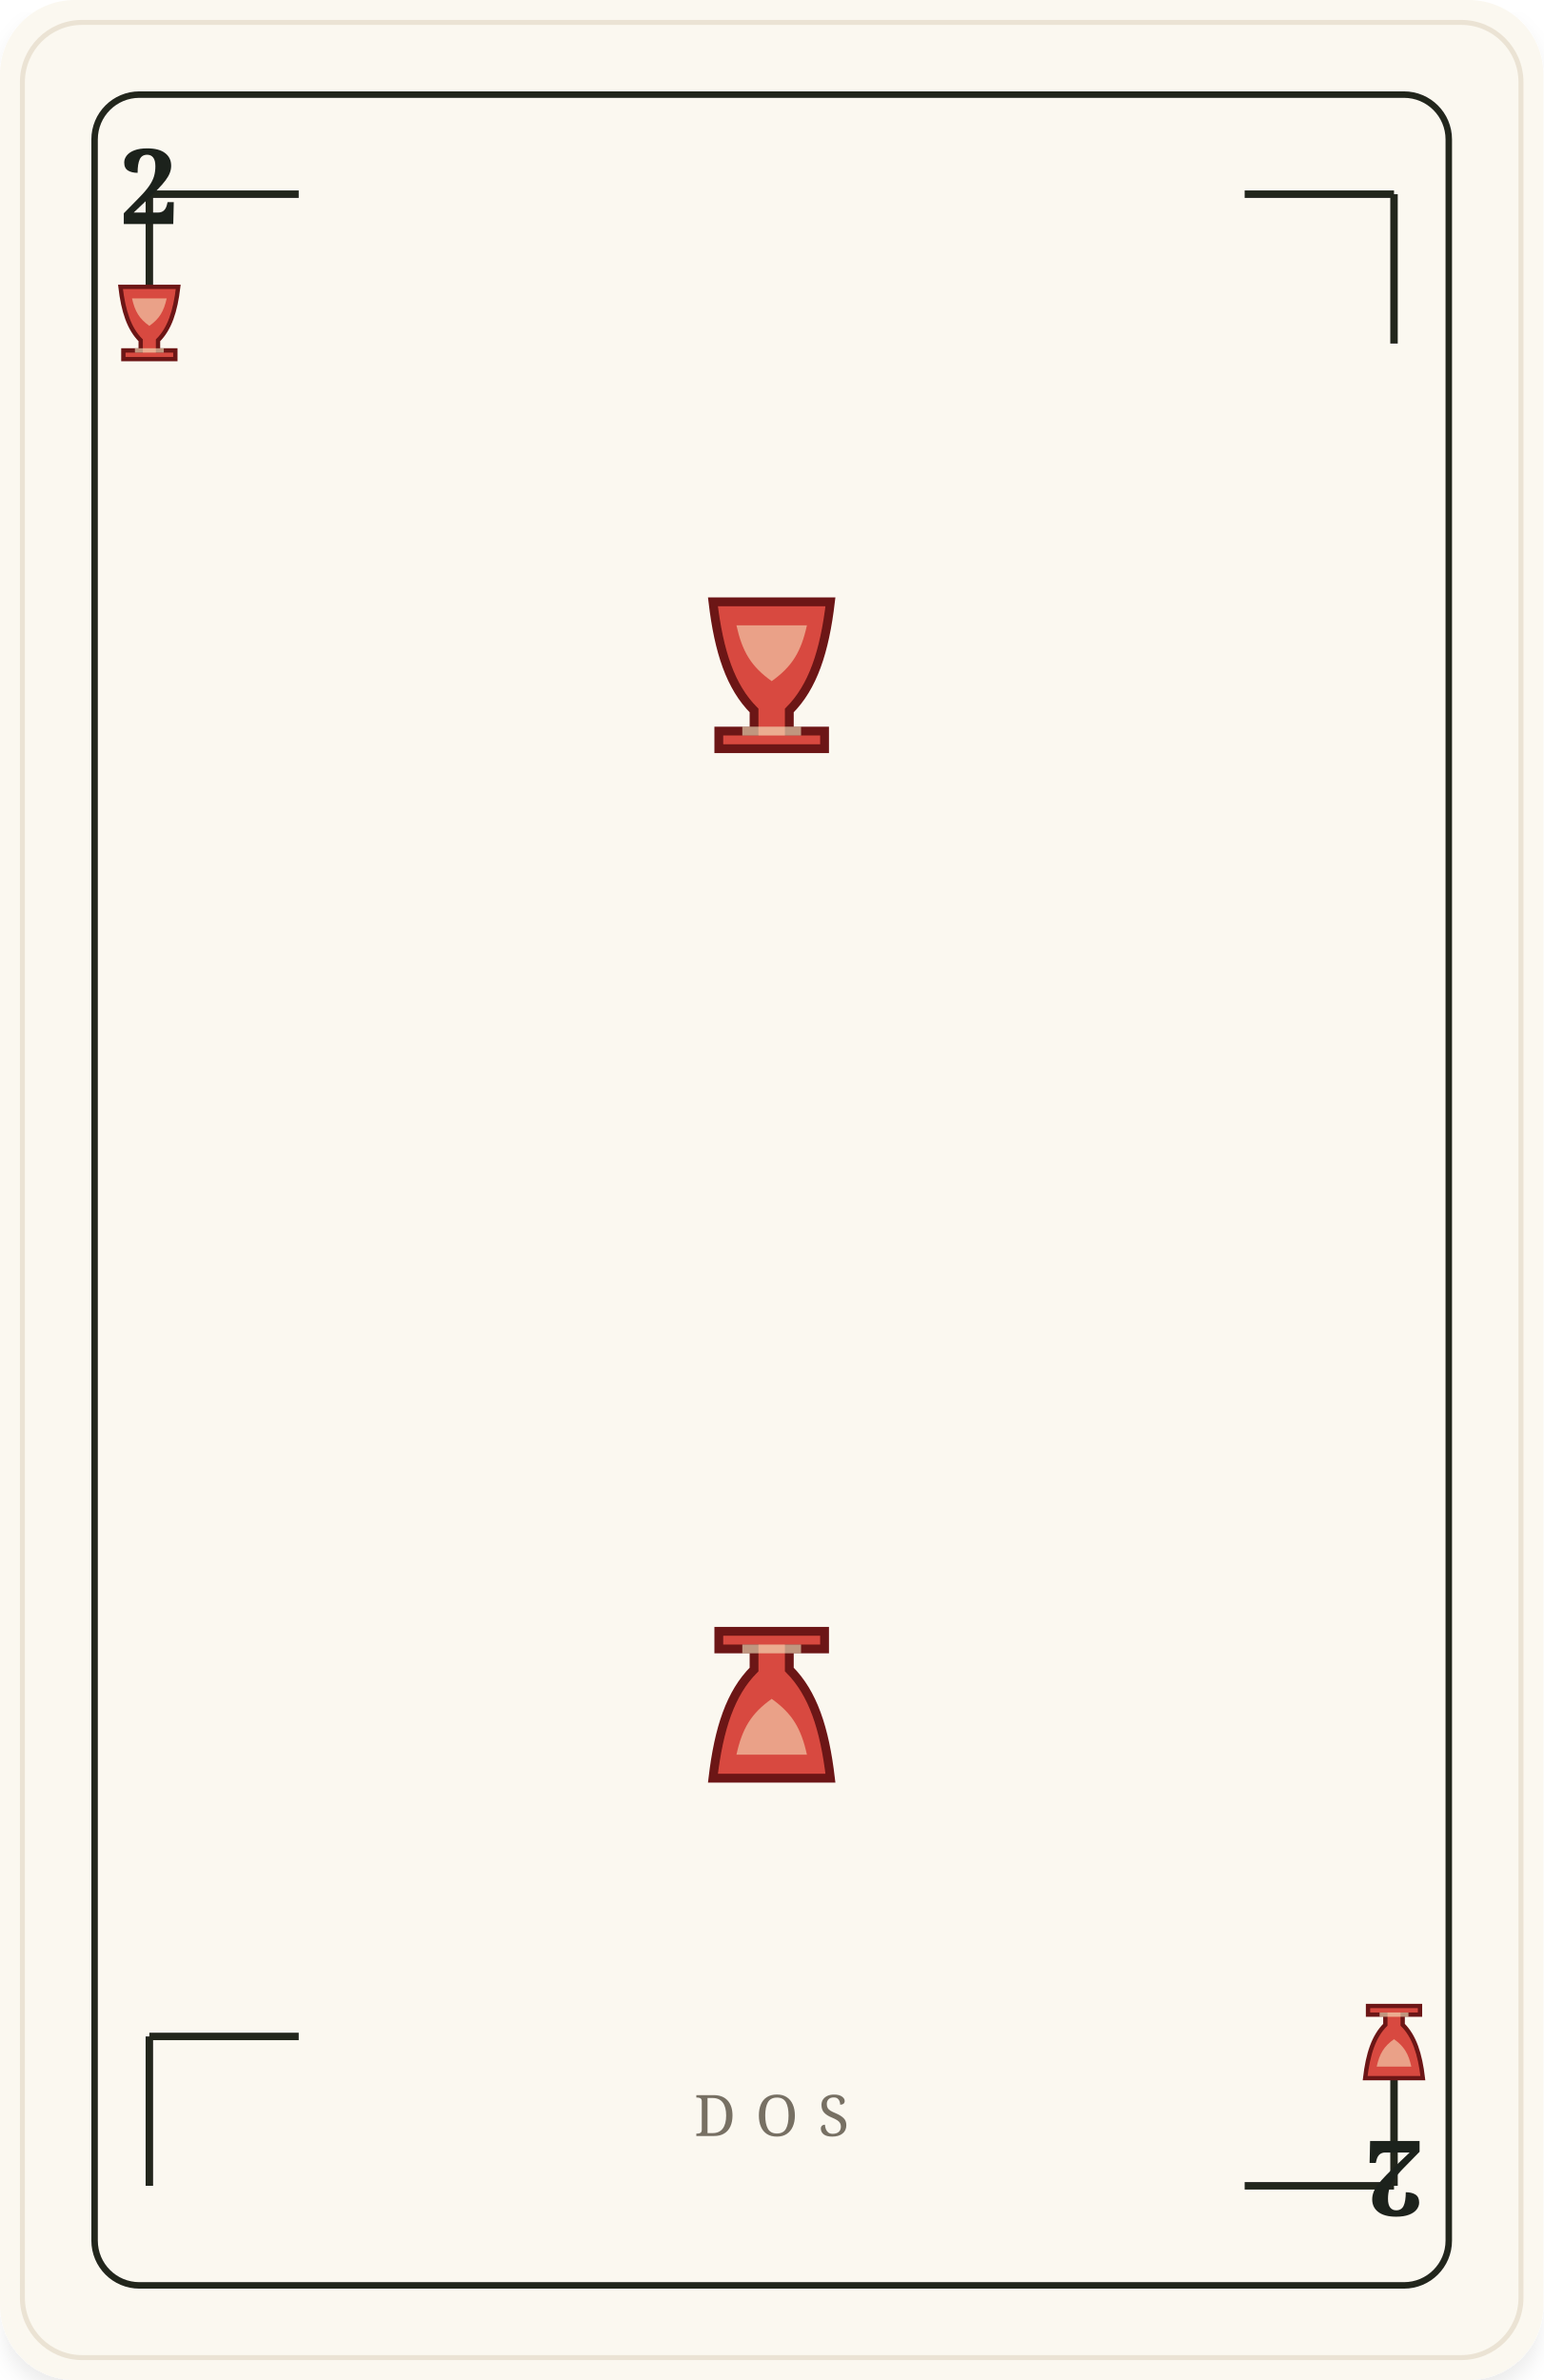
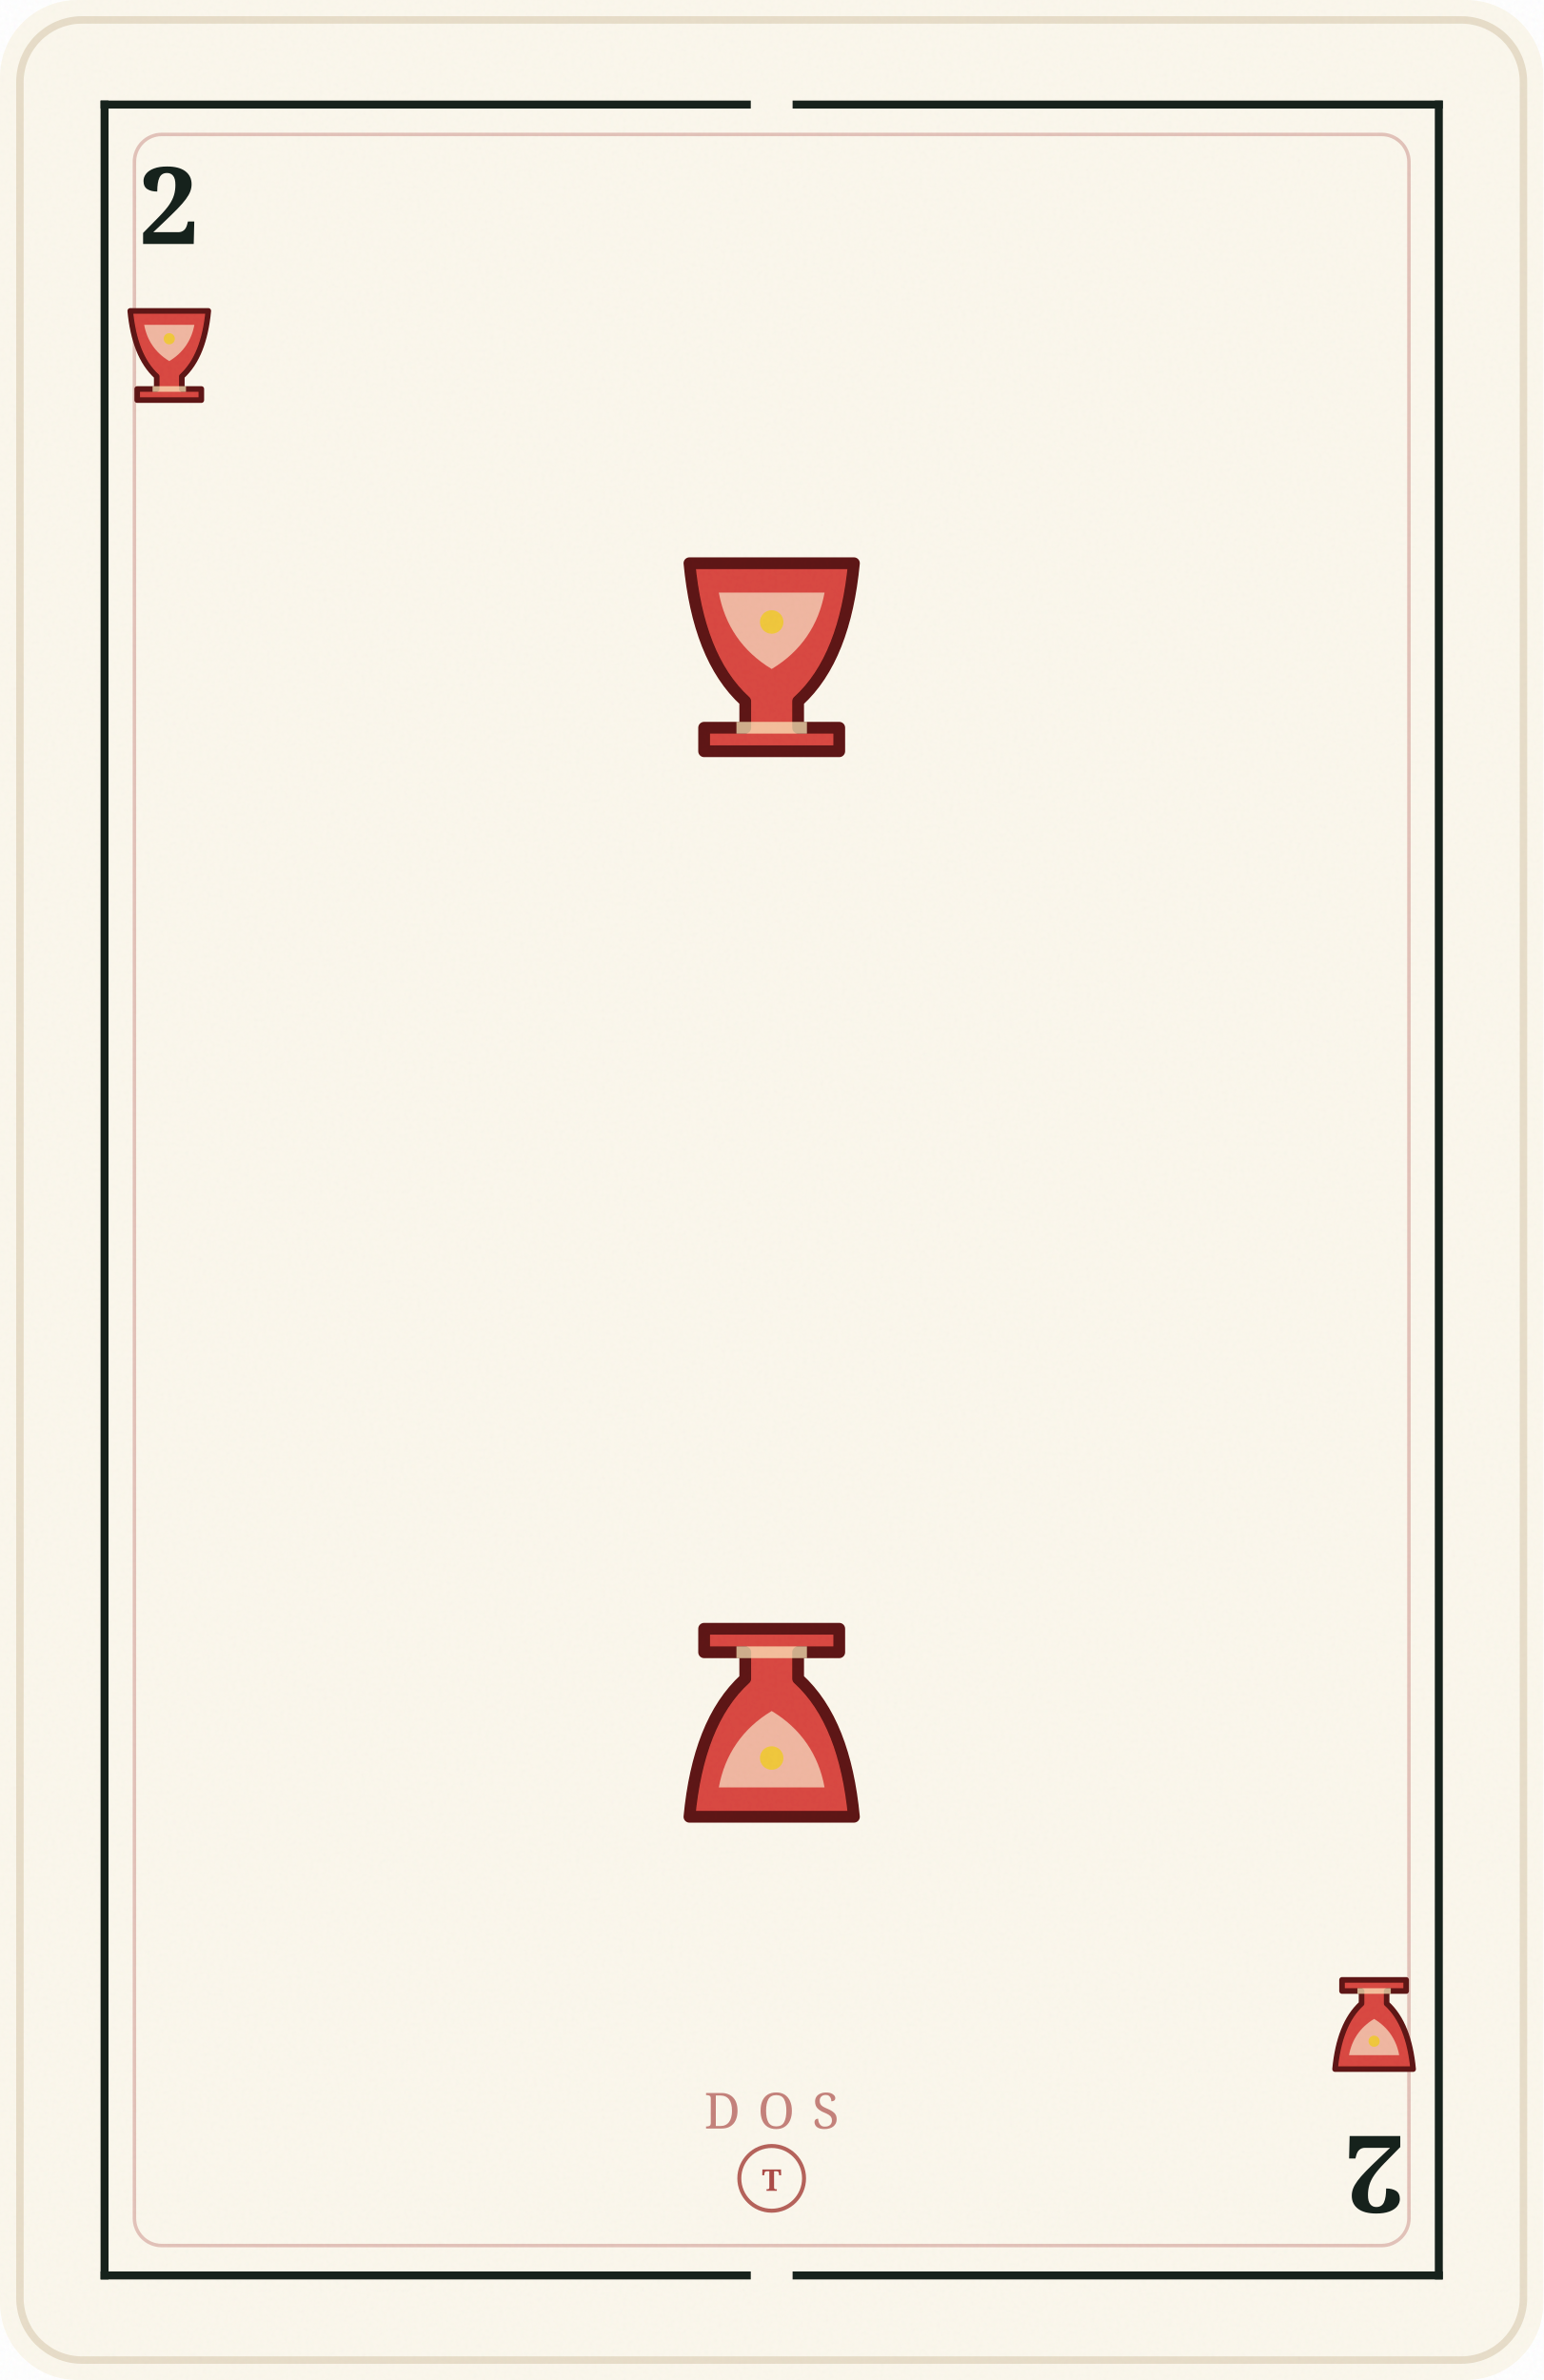
- <svg xmlns="http://www.w3.org/2000/svg" width="620" height="956" viewBox="0 0 620 956">
+ <svg xmlns="http://www.w3.org/2000/svg" width="620" height="956" viewBox="0 0 620 956" role="img" aria-label="Carta española de copas">
  <defs>
-     <filter id="shadow" x="-20%" y="-20%" width="140%" height="140%">
-       <feDropShadow dx="0" dy="5" stdDeviation="4" flood-opacity=".08" />
+     <filter id="paper" x="-10%" y="-10%" width="120%" height="120%">
+       <feTurbulence type="fractalNoise" baseFrequency=".58" numOctaves="2" seed="9" result="noise" />
+       <feColorMatrix in="noise" type="matrix" values="1 0 0 0 0  0 1 0 0 0  0 0 1 0 0  0 0 0 .055 0" result="grain" />
+       <feBlend in="SourceGraphic" in2="grain" mode="multiply" />
    </filter>
-     <linearGradient id="oroFill" x1="0" x2="1">
-       <stop offset="0" stop-color="#f7db89" />
-       <stop offset="1" stop-color="#d19309" />
+     <filter id="inkShadow" x="-25%" y="-25%" width="150%" height="150%">
+       <feDropShadow dx="0" dy="3" stdDeviation="2.4" flood-color="#2A1E12" flood-opacity=".16" />
+     </filter>
+     <linearGradient id="gold" x1="0" y1="0" x2="1" y2="1">
+       <stop offset="0" stop-color="#FFE88B" />
+       <stop offset=".5" stop-color="#D94A43" />
+       <stop offset="1" stop-color="#98231F" />
    </linearGradient>
+     <linearGradient id="robe" x1="0" y1="0" x2="0" y2="1">
+       <stop offset="0" stop-color="#4D9F64" />
+       <stop offset="1" stop-color="#98231F" />
+     </linearGradient>
+     <pattern id="brocade" width="30" height="30" patternUnits="userSpaceOnUse">
+       <rect width="30" height="30" fill="#4D9F64" />
+       <path d="M15 3L23 15L15 27L7 15Z" fill="none" stroke="#F0C73D" stroke-width="2.3" opacity=".7" />
+       <circle cx="15" cy="15" r="2.4" fill="#F7D9C2" opacity=".82" />
+     </pattern>
+     <pattern id="capePattern" width="34" height="34" patternUnits="userSpaceOnUse">
+       <rect width="34" height="34" fill="#D64B42" />
+       <path d="M0 17H34M17 0V34" stroke="#F7E6BA" stroke-width="1.6" opacity=".32" />
+     </pattern>
  </defs>
-   <g filter="url(#shadow)">
-     <rect width="620" height="956" rx="30" fill="#fbf8f0" />
-     <rect x="9" y="9" width="602" height="938" rx="24" fill="none" stroke="#ebe3d4" stroke-width="2" />
-     <rect x="38" y="38" width="544" height="880" rx="18" fill="none" stroke="#23251f" stroke-width="2.6" />
-     <path d="M60 78H120M60 78V138" stroke="#23251f" stroke-width="3" />
-     <path d="M500 78H560M560 78V138" stroke="#23251f" stroke-width="3" />
-     <path d="M60 818H120M60 818V878" stroke="#23251f" stroke-width="3" />
-     <path d="M500 878H560M560 818V878" stroke="#23251f" stroke-width="3" />
-     <g transform="translate(60 90)">
-       <text x="0" y="0" text-anchor="middle" font-family="Georgia,serif" font-size="42" font-weight="700" fill="#1d211b">2</text>
-       <g transform="translate(0 38) scale(.58)">
-         <path d="M-20 -22H20C18 -5 14 7 6 15V22H18V28H-18V22H-6V15C-14 7 -18 -5 -20 -22Z" fill="#d84a3f" stroke="#6c1415" stroke-width="3" />
-         <path d="M-12 -14H12C10 -5 7 0 0 5C-7 0 -10 -5 -12 -14Z" fill="#f5d6b5" opacity=".62" />
-         <path d="M-10 22H10" stroke="#f8edc7" stroke-width="3" opacity=".6" />
+   <g filter="url(#paper)">
+     <rect width="620" height="956" rx="31" fill="#FBF7EC" />
+     <rect x="8" y="8" width="604" height="940" rx="25" fill="none" stroke="#E7DDC9" stroke-width="3" />
+     <g fill="none" stroke="#17211C" stroke-width="3.2" stroke-linecap="square">
+       <path d="M42 42H300.0 M320.0 42H578" />
+       <path d="M42 914H300.0 M320.0 914H578" />
+       <path d="M42 42V914M578 42V914" />
+     </g>
+     <rect x="54" y="54" width="512" height="848" rx="11" fill="none" stroke="#98231F" stroke-width="1.4" opacity=".25" />
+     <circle cx="310" cy="875" r="13" fill="#FBF7EC" stroke="#98231F" stroke-width="1.6" opacity=".7" />
+     <text x="310" y="880" text-anchor="middle" font-family="Georgia,serif" font-size="12" font-weight="700" fill="#98231F" opacity=".8">T</text>
+     <g transform="translate(68 98)">
+       <text x="0" y="0" text-anchor="middle" font-family="Georgia,serif" font-size="43" font-weight="700" fill="#17211C">2</text>
+       <g transform="translate(0 42) scale(.56)">
+         <g transform="scale(1.0)" stroke-linejoin="round">
+           <path d="M-28 -27H28C26 -6 20 10 9 20V29H23V37H-23V29H-9V20C-20 10 -26 -6 -28 -27Z" fill="#D94A43" stroke="#5E1412" stroke-width="4" />
+           <path d="M-18 -17H18C16 -6 10 3 0 9C-10 3 -16 -6 -18 -17Z" fill="#F9E0C6" opacity=".72" />
+           <path d="M-12 29H12" stroke="#FFF0C0" stroke-width="4" opacity=".7" />
+           <circle cx="0" cy="-7" r="4" fill="#F0C73D" />
+         </g>
      </g>
    </g>
-     <g transform="translate(560 860) rotate(180 0 0)">
-       <text x="0" y="0" text-anchor="middle" font-family="Georgia,serif" font-size="42" font-weight="700" fill="#1d211b">2</text>
-       <g transform="translate(0 38) scale(.58)">
-         <path d="M-20 -22H20C18 -5 14 7 6 15V22H18V28H-18V22H-6V15C-14 7 -18 -5 -20 -22Z" fill="#d84a3f" stroke="#6c1415" stroke-width="3" />
-         <path d="M-12 -14H12C10 -5 7 0 0 5C-7 0 -10 -5 -12 -14Z" fill="#f5d6b5" opacity=".62" />
-         <path d="M-10 22H10" stroke="#f8edc7" stroke-width="3" opacity=".6" />
+     <g transform="translate(552 858) rotate(180)">
+       <text x="0" y="0" text-anchor="middle" font-family="Georgia,serif" font-size="43" font-weight="700" fill="#17211C">2</text>
+       <g transform="translate(0 42) scale(.56)">
+         <g transform="scale(1.0)" stroke-linejoin="round">
+           <path d="M-28 -27H28C26 -6 20 10 9 20V29H23V37H-23V29H-9V20C-20 10 -26 -6 -28 -27Z" fill="#D94A43" stroke="#5E1412" stroke-width="4" />
+           <path d="M-18 -17H18C16 -6 10 3 0 9C-10 3 -16 -6 -18 -17Z" fill="#F9E0C6" opacity=".72" />
+           <path d="M-12 29H12" stroke="#FFF0C0" stroke-width="4" opacity=".7" />
+           <circle cx="0" cy="-7" r="4" fill="#F0C73D" />
+         </g>
      </g>
    </g>
-     <g transform="translate(310.0 267.7) scale(1.18) rotate(0)">
-       <path d="M-20 -22H20C18 -5 14 7 6 15V22H18V28H-18V22H-6V15C-14 7 -18 -5 -20 -22Z" fill="#d84a3f" stroke="#6c1415" stroke-width="3" />
-       <path d="M-12 -14H12C10 -5 7 0 0 5C-7 0 -10 -5 -12 -14Z" fill="#f5d6b5" opacity=".62" />
-       <path d="M-10 22H10" stroke="#f8edc7" stroke-width="3" opacity=".6" />
+     <g transform="translate(310.0 258.1) rotate(0)">
+       <g transform="scale(1.18)" stroke-linejoin="round">
+         <path d="M-28 -27H28C26 -6 20 10 9 20V29H23V37H-23V29H-9V20C-20 10 -26 -6 -28 -27Z" fill="#D94A43" stroke="#5E1412" stroke-width="4" />
+         <path d="M-18 -17H18C16 -6 10 3 0 9C-10 3 -16 -6 -18 -17Z" fill="#F9E0C6" opacity=".72" />
+         <path d="M-12 29H12" stroke="#FFF0C0" stroke-width="4" opacity=".7" />
+         <circle cx="0" cy="-7" r="4" fill="#F0C73D" />
+       </g>
    </g>
-     <g transform="translate(310.0 688.3) scale(1.18) rotate(180)">
-       <path d="M-20 -22H20C18 -5 14 7 6 15V22H18V28H-18V22H-6V15C-14 7 -18 -5 -20 -22Z" fill="#d84a3f" stroke="#6c1415" stroke-width="3" />
-       <path d="M-12 -14H12C10 -5 7 0 0 5C-7 0 -10 -5 -12 -14Z" fill="#f5d6b5" opacity=".62" />
-       <path d="M-10 22H10" stroke="#f8edc7" stroke-width="3" opacity=".6" />
+     <g transform="translate(310.0 697.9) rotate(180)">
+       <g transform="scale(1.18)" stroke-linejoin="round">
+         <path d="M-28 -27H28C26 -6 20 10 9 20V29H23V37H-23V29H-9V20C-20 10 -26 -6 -28 -27Z" fill="#D94A43" stroke="#5E1412" stroke-width="4" />
+         <path d="M-18 -17H18C16 -6 10 3 0 9C-10 3 -16 -6 -18 -17Z" fill="#F9E0C6" opacity=".72" />
+         <path d="M-12 29H12" stroke="#FFF0C0" stroke-width="4" opacity=".7" />
+         <circle cx="0" cy="-7" r="4" fill="#F0C73D" />
+       </g>
    </g>
-     <text x="310" y="858" text-anchor="middle" font-family="Georgia,serif" font-size="23" letter-spacing="8" fill="#5a5246" opacity=".82">DOS</text>
+     <text x="310" y="855" text-anchor="middle" font-family="Georgia,serif" font-size="20" letter-spacing="7" fill="#98231F" opacity=".55">DOS</text>
  </g>
</svg>
